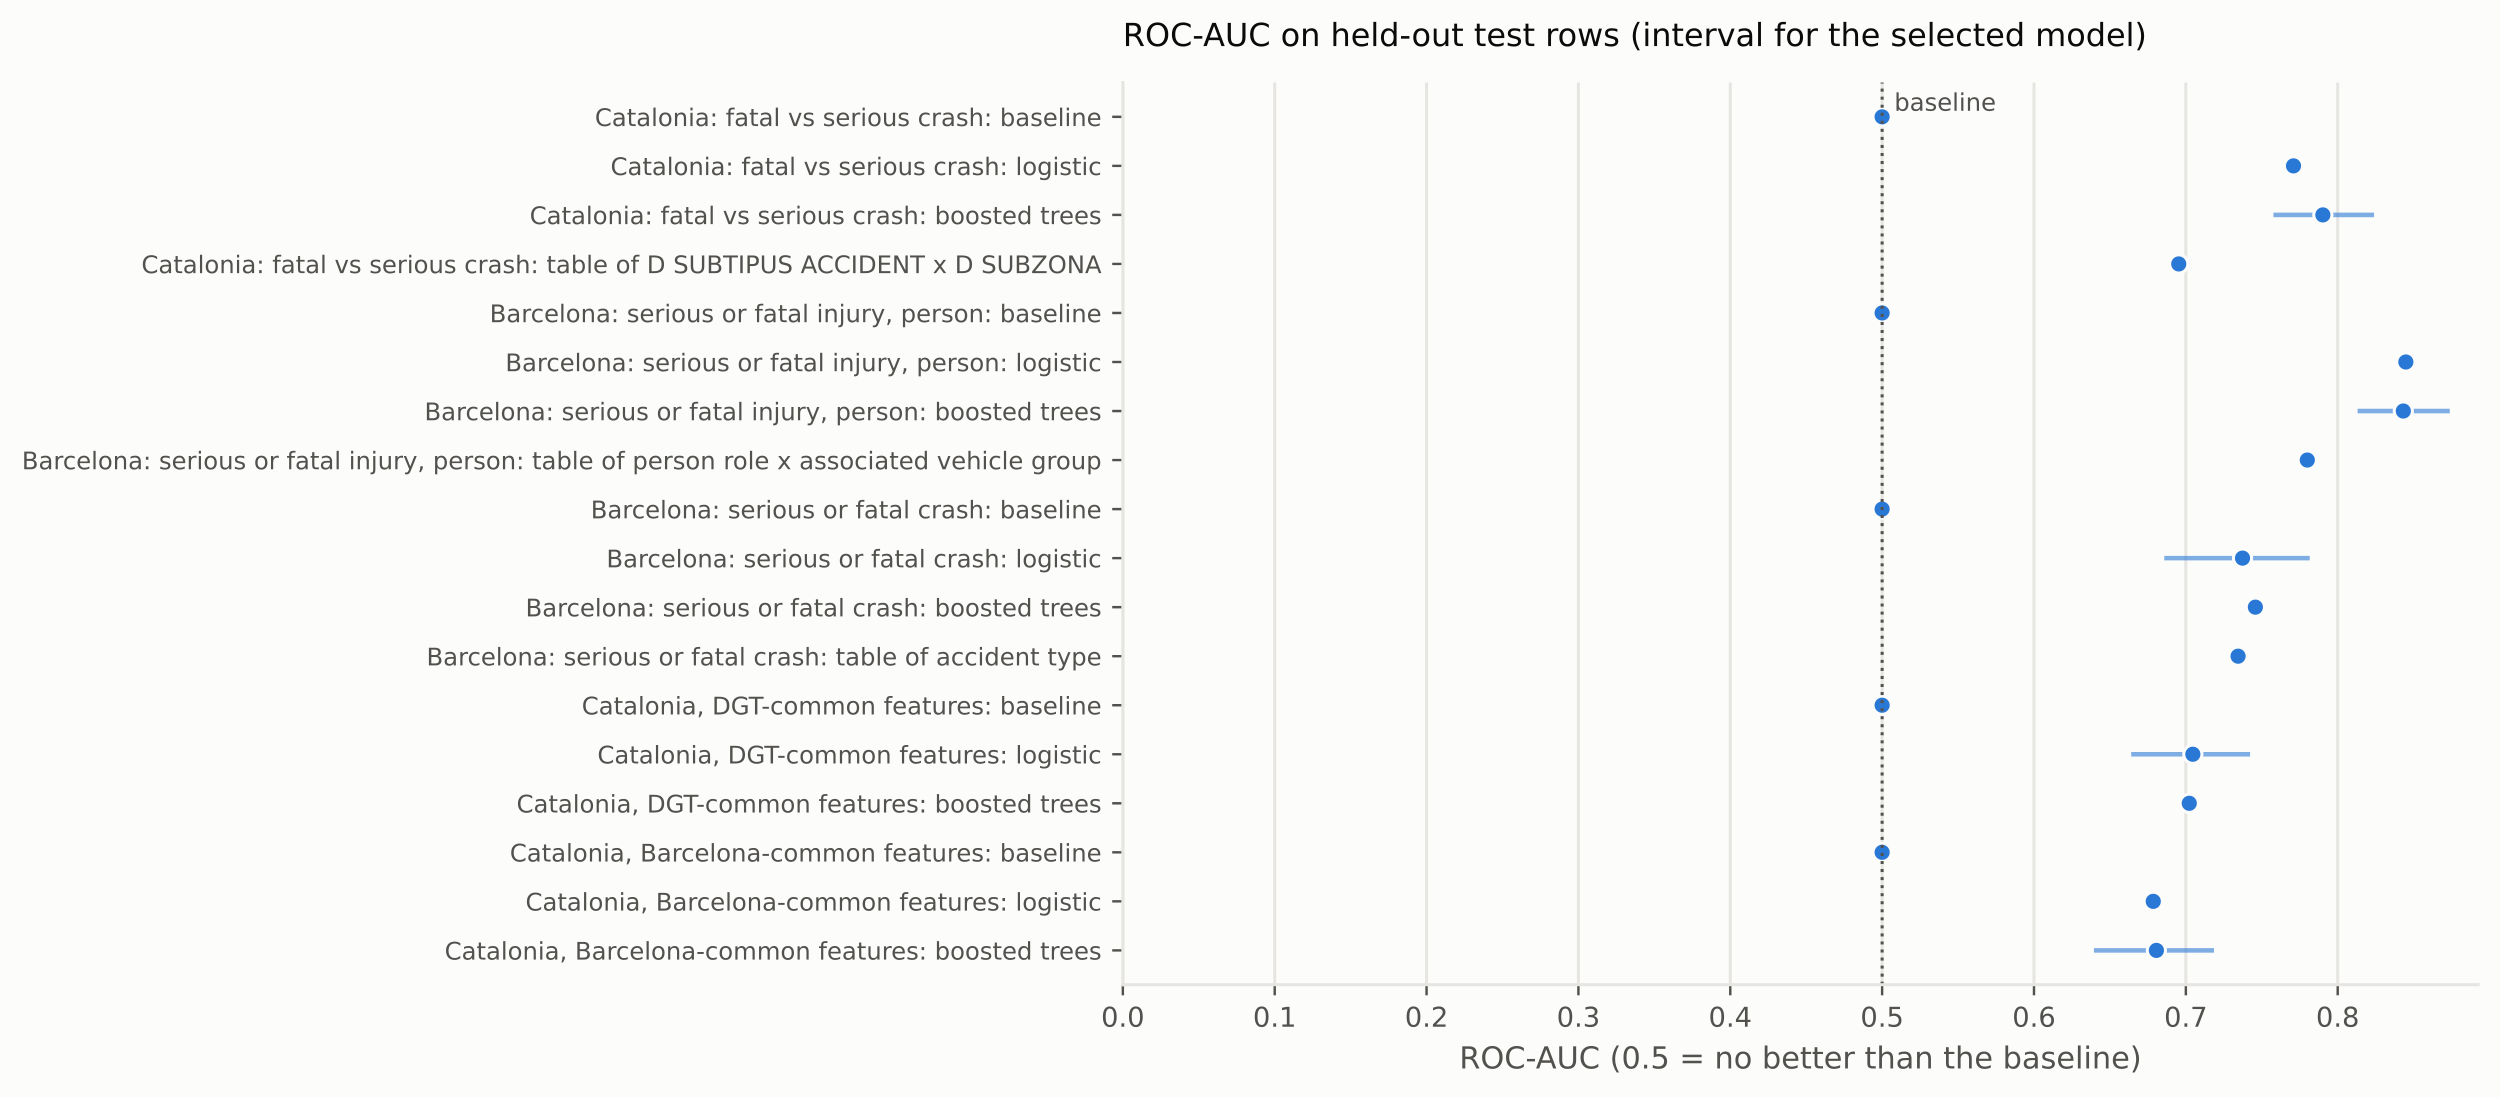
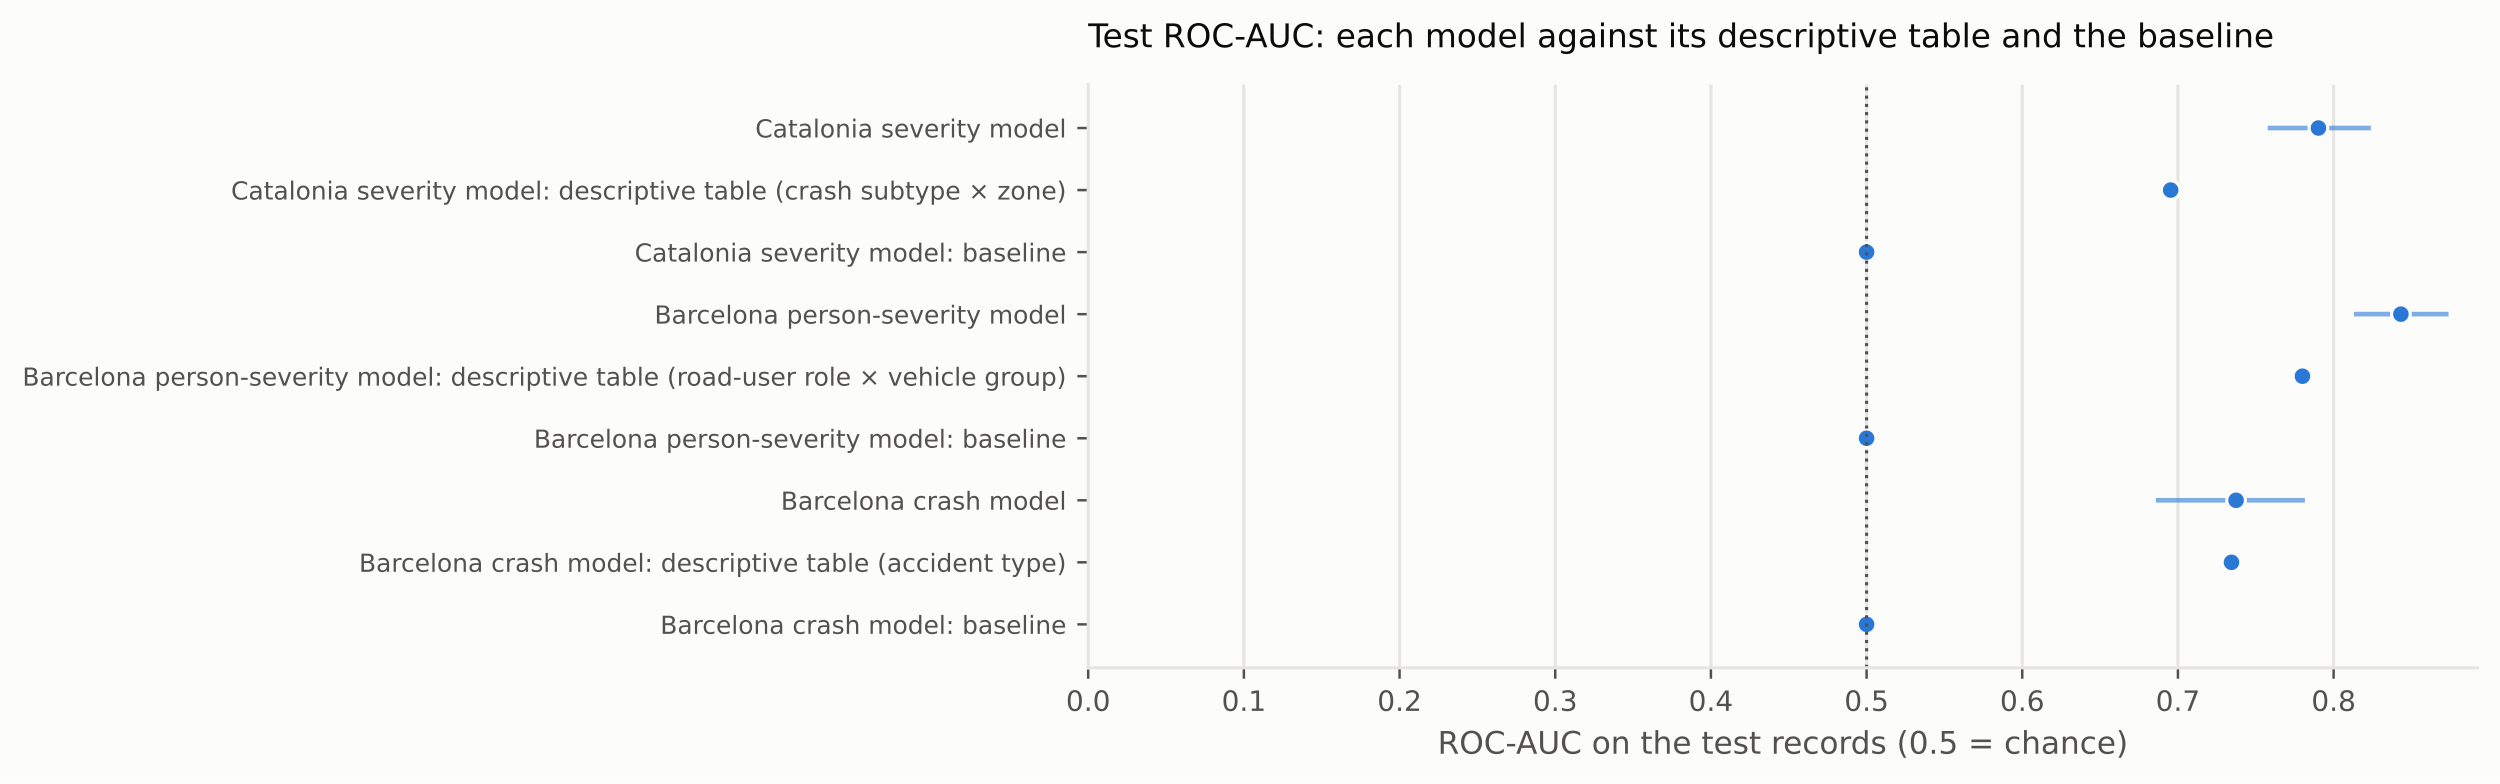
- <svg xmlns="http://www.w3.org/2000/svg" xmlns:xlink="http://www.w3.org/1999/xlink" width="823.435pt" height="361.538pt" viewBox="0 0 823.435 361.538" version="1.1">
+ <svg xmlns="http://www.w3.org/2000/svg" xmlns:xlink="http://www.w3.org/1999/xlink" width="803.23pt" height="251.766pt" viewBox="0 0 803.23 251.766" version="1.1">
  <defs>
    <style type="text/css">*{stroke-linejoin: round; stroke-linecap: butt}</style>
  </defs>
  <g id="figure_1">
    <g id="patch_1">
-       <path d="M 0 361.538  L 823.435 361.538  L 823.435 0  L 0 0  z " style="fill: #fcfcfb" />
+       <path d="M 0 251.766  L 803.23 251.766  L 803.23 0  L 0 0  z " style="fill: #fcfcfb" />
    </g>
    <g id="axes_1">
      <g id="patch_2">
-         <path d="M 369.835 324.337  L 816.235 324.337  L 816.235 27.178  L 369.835 27.178  z " style="fill: #fcfcfb" />
+         <path d="M 349.63 214.566  L 796.03 214.566  L 796.03 27.178  L 349.63 27.178  z " style="fill: #fcfcfb" />
      </g>
      <g id="matplotlib.axis_1">
        <g id="xtick_1">
          <g id="line2d_1">
-             <path d="M 369.835 324.337  L 369.835 27.178  " clip-path="url(#pcb2d084545)" style="fill: none; stroke: #e6e5e1; stroke-linecap: round" />
+             <path d="M 349.63 214.566  L 349.63 27.178  " clip-path="url(#p3ea9982d4f)" style="fill: none; stroke: #e6e5e1; stroke-linecap: round" />
          </g>
          <g id="line2d_2">
            <defs>
              <path id="m3a9c350e79" d="M 0 0  L 0 3.5  " style="stroke: #52514e; stroke-width: 0.8" />
            </defs>
            <g>
-               <use xlink:href="#m3a9c350e79" x="369.835" y="324.337" style="fill: #52514e; stroke: #52514e; stroke-width: 0.8" />
+               <use xlink:href="#m3a9c350e79" x="349.63" y="214.566" style="fill: #52514e; stroke: #52514e; stroke-width: 0.8" />
            </g>
          </g>
          <g id="text_1">
-             <text style="font-size: 9px; font-family: 'DejaVu Sans', 'Bitstream Vera Sans', 'Computer Modern Sans Serif', 'Lucida Grande', 'Verdana', 'Geneva', 'Lucid', 'Arial', 'Helvetica', 'Avant Garde', sans-serif; text-anchor: middle; fill: #52514e" x="369.835" y="338.175" transform="rotate(-0 369.835 338.1746)">0.0</text>
+             <text style="font-size: 9px; font-family: 'DejaVu Sans', 'Bitstream Vera Sans', 'Computer Modern Sans Serif', 'Lucida Grande', 'Verdana', 'Geneva', 'Lucid', 'Arial', 'Helvetica', 'Avant Garde', sans-serif; text-anchor: middle; fill: #52514e" x="349.63" y="228.403" transform="rotate(-0 349.63 228.4034)">0.0</text>
          </g>
        </g>
        <g id="xtick_2">
          <g id="line2d_3">
-             <path d="M 419.853 324.337  L 419.853 27.178  " clip-path="url(#pcb2d084545)" style="fill: none; stroke: #e6e5e1; stroke-linecap: round" />
+             <path d="M 399.648 214.566  L 399.648 27.178  " clip-path="url(#p3ea9982d4f)" style="fill: none; stroke: #e6e5e1; stroke-linecap: round" />
          </g>
          <g id="line2d_4">
            <g>
-               <use xlink:href="#m3a9c350e79" x="419.853" y="324.337" style="fill: #52514e; stroke: #52514e; stroke-width: 0.8" />
+               <use xlink:href="#m3a9c350e79" x="399.648" y="214.566" style="fill: #52514e; stroke: #52514e; stroke-width: 0.8" />
            </g>
          </g>
          <g id="text_2">
-             <text style="font-size: 9px; font-family: 'DejaVu Sans', 'Bitstream Vera Sans', 'Computer Modern Sans Serif', 'Lucida Grande', 'Verdana', 'Geneva', 'Lucid', 'Arial', 'Helvetica', 'Avant Garde', sans-serif; text-anchor: middle; fill: #52514e" x="419.853" y="338.175" transform="rotate(-0 419.8528 338.1746)">0.1</text>
+             <text style="font-size: 9px; font-family: 'DejaVu Sans', 'Bitstream Vera Sans', 'Computer Modern Sans Serif', 'Lucida Grande', 'Verdana', 'Geneva', 'Lucid', 'Arial', 'Helvetica', 'Avant Garde', sans-serif; text-anchor: middle; fill: #52514e" x="399.648" y="228.403" transform="rotate(-0 399.6478 228.4034)">0.1</text>
          </g>
        </g>
        <g id="xtick_3">
          <g id="line2d_5">
-             <path d="M 469.871 324.337  L 469.871 27.178  " clip-path="url(#pcb2d084545)" style="fill: none; stroke: #e6e5e1; stroke-linecap: round" />
+             <path d="M 449.666 214.566  L 449.666 27.178  " clip-path="url(#p3ea9982d4f)" style="fill: none; stroke: #e6e5e1; stroke-linecap: round" />
          </g>
          <g id="line2d_6">
            <g>
-               <use xlink:href="#m3a9c350e79" x="469.871" y="324.337" style="fill: #52514e; stroke: #52514e; stroke-width: 0.8" />
+               <use xlink:href="#m3a9c350e79" x="449.666" y="214.566" style="fill: #52514e; stroke: #52514e; stroke-width: 0.8" />
            </g>
          </g>
          <g id="text_3">
-             <text style="font-size: 9px; font-family: 'DejaVu Sans', 'Bitstream Vera Sans', 'Computer Modern Sans Serif', 'Lucida Grande', 'Verdana', 'Geneva', 'Lucid', 'Arial', 'Helvetica', 'Avant Garde', sans-serif; text-anchor: middle; fill: #52514e" x="469.871" y="338.175" transform="rotate(-0 469.8707 338.1746)">0.2</text>
+             <text style="font-size: 9px; font-family: 'DejaVu Sans', 'Bitstream Vera Sans', 'Computer Modern Sans Serif', 'Lucida Grande', 'Verdana', 'Geneva', 'Lucid', 'Arial', 'Helvetica', 'Avant Garde', sans-serif; text-anchor: middle; fill: #52514e" x="449.666" y="228.403" transform="rotate(-0 449.6657 228.4034)">0.2</text>
          </g>
        </g>
        <g id="xtick_4">
          <g id="line2d_7">
-             <path d="M 519.889 324.337  L 519.889 27.178  " clip-path="url(#pcb2d084545)" style="fill: none; stroke: #e6e5e1; stroke-linecap: round" />
+             <path d="M 499.684 214.566  L 499.684 27.178  " clip-path="url(#p3ea9982d4f)" style="fill: none; stroke: #e6e5e1; stroke-linecap: round" />
          </g>
          <g id="line2d_8">
            <g>
-               <use xlink:href="#m3a9c350e79" x="519.889" y="324.337" style="fill: #52514e; stroke: #52514e; stroke-width: 0.8" />
+               <use xlink:href="#m3a9c350e79" x="499.684" y="214.566" style="fill: #52514e; stroke: #52514e; stroke-width: 0.8" />
            </g>
          </g>
          <g id="text_4">
-             <text style="font-size: 9px; font-family: 'DejaVu Sans', 'Bitstream Vera Sans', 'Computer Modern Sans Serif', 'Lucida Grande', 'Verdana', 'Geneva', 'Lucid', 'Arial', 'Helvetica', 'Avant Garde', sans-serif; text-anchor: middle; fill: #52514e" x="519.889" y="338.175" transform="rotate(-0 519.8885 338.1746)">0.3</text>
+             <text style="font-size: 9px; font-family: 'DejaVu Sans', 'Bitstream Vera Sans', 'Computer Modern Sans Serif', 'Lucida Grande', 'Verdana', 'Geneva', 'Lucid', 'Arial', 'Helvetica', 'Avant Garde', sans-serif; text-anchor: middle; fill: #52514e" x="499.684" y="228.403" transform="rotate(-0 499.6835 228.4034)">0.3</text>
          </g>
        </g>
        <g id="xtick_5">
          <g id="line2d_9">
-             <path d="M 569.906 324.337  L 569.906 27.178  " clip-path="url(#pcb2d084545)" style="fill: none; stroke: #e6e5e1; stroke-linecap: round" />
+             <path d="M 549.701 214.566  L 549.701 27.178  " clip-path="url(#p3ea9982d4f)" style="fill: none; stroke: #e6e5e1; stroke-linecap: round" />
          </g>
          <g id="line2d_10">
            <g>
-               <use xlink:href="#m3a9c350e79" x="569.906" y="324.337" style="fill: #52514e; stroke: #52514e; stroke-width: 0.8" />
+               <use xlink:href="#m3a9c350e79" x="549.701" y="214.566" style="fill: #52514e; stroke: #52514e; stroke-width: 0.8" />
            </g>
          </g>
          <g id="text_5">
-             <text style="font-size: 9px; font-family: 'DejaVu Sans', 'Bitstream Vera Sans', 'Computer Modern Sans Serif', 'Lucida Grande', 'Verdana', 'Geneva', 'Lucid', 'Arial', 'Helvetica', 'Avant Garde', sans-serif; text-anchor: middle; fill: #52514e" x="569.906" y="338.175" transform="rotate(-0 569.9064 338.1746)">0.4</text>
+             <text style="font-size: 9px; font-family: 'DejaVu Sans', 'Bitstream Vera Sans', 'Computer Modern Sans Serif', 'Lucida Grande', 'Verdana', 'Geneva', 'Lucid', 'Arial', 'Helvetica', 'Avant Garde', sans-serif; text-anchor: middle; fill: #52514e" x="549.701" y="228.403" transform="rotate(-0 549.7014 228.4034)">0.4</text>
          </g>
        </g>
        <g id="xtick_6">
          <g id="line2d_11">
-             <path d="M 619.924 324.337  L 619.924 27.178  " clip-path="url(#pcb2d084545)" style="fill: none; stroke: #e6e5e1; stroke-linecap: round" />
+             <path d="M 599.719 214.566  L 599.719 27.178  " clip-path="url(#p3ea9982d4f)" style="fill: none; stroke: #e6e5e1; stroke-linecap: round" />
          </g>
          <g id="line2d_12">
            <g>
-               <use xlink:href="#m3a9c350e79" x="619.924" y="324.337" style="fill: #52514e; stroke: #52514e; stroke-width: 0.8" />
+               <use xlink:href="#m3a9c350e79" x="599.719" y="214.566" style="fill: #52514e; stroke: #52514e; stroke-width: 0.8" />
            </g>
          </g>
          <g id="text_6">
-             <text style="font-size: 9px; font-family: 'DejaVu Sans', 'Bitstream Vera Sans', 'Computer Modern Sans Serif', 'Lucida Grande', 'Verdana', 'Geneva', 'Lucid', 'Arial', 'Helvetica', 'Avant Garde', sans-serif; text-anchor: middle; fill: #52514e" x="619.924" y="338.175" transform="rotate(-0 619.9242 338.1746)">0.5</text>
+             <text style="font-size: 9px; font-family: 'DejaVu Sans', 'Bitstream Vera Sans', 'Computer Modern Sans Serif', 'Lucida Grande', 'Verdana', 'Geneva', 'Lucid', 'Arial', 'Helvetica', 'Avant Garde', sans-serif; text-anchor: middle; fill: #52514e" x="599.719" y="228.403" transform="rotate(-0 599.7192 228.4034)">0.5</text>
          </g>
        </g>
        <g id="xtick_7">
          <g id="line2d_13">
-             <path d="M 669.942 324.337  L 669.942 27.178  " clip-path="url(#pcb2d084545)" style="fill: none; stroke: #e6e5e1; stroke-linecap: round" />
+             <path d="M 649.737 214.566  L 649.737 27.178  " clip-path="url(#p3ea9982d4f)" style="fill: none; stroke: #e6e5e1; stroke-linecap: round" />
          </g>
          <g id="line2d_14">
            <g>
-               <use xlink:href="#m3a9c350e79" x="669.942" y="324.337" style="fill: #52514e; stroke: #52514e; stroke-width: 0.8" />
+               <use xlink:href="#m3a9c350e79" x="649.737" y="214.566" style="fill: #52514e; stroke: #52514e; stroke-width: 0.8" />
            </g>
          </g>
          <g id="text_7">
-             <text style="font-size: 9px; font-family: 'DejaVu Sans', 'Bitstream Vera Sans', 'Computer Modern Sans Serif', 'Lucida Grande', 'Verdana', 'Geneva', 'Lucid', 'Arial', 'Helvetica', 'Avant Garde', sans-serif; text-anchor: middle; fill: #52514e" x="669.942" y="338.175" transform="rotate(-0 669.942 338.1746)">0.6</text>
+             <text style="font-size: 9px; font-family: 'DejaVu Sans', 'Bitstream Vera Sans', 'Computer Modern Sans Serif', 'Lucida Grande', 'Verdana', 'Geneva', 'Lucid', 'Arial', 'Helvetica', 'Avant Garde', sans-serif; text-anchor: middle; fill: #52514e" x="649.737" y="228.403" transform="rotate(-0 649.737 228.4034)">0.6</text>
          </g>
        </g>
        <g id="xtick_8">
          <g id="line2d_15">
-             <path d="M 719.96 324.337  L 719.96 27.178  " clip-path="url(#pcb2d084545)" style="fill: none; stroke: #e6e5e1; stroke-linecap: round" />
+             <path d="M 699.755 214.566  L 699.755 27.178  " clip-path="url(#p3ea9982d4f)" style="fill: none; stroke: #e6e5e1; stroke-linecap: round" />
          </g>
          <g id="line2d_16">
            <g>
-               <use xlink:href="#m3a9c350e79" x="719.96" y="324.337" style="fill: #52514e; stroke: #52514e; stroke-width: 0.8" />
+               <use xlink:href="#m3a9c350e79" x="699.755" y="214.566" style="fill: #52514e; stroke: #52514e; stroke-width: 0.8" />
            </g>
          </g>
          <g id="text_8">
-             <text style="font-size: 9px; font-family: 'DejaVu Sans', 'Bitstream Vera Sans', 'Computer Modern Sans Serif', 'Lucida Grande', 'Verdana', 'Geneva', 'Lucid', 'Arial', 'Helvetica', 'Avant Garde', sans-serif; text-anchor: middle; fill: #52514e" x="719.96" y="338.175" transform="rotate(-0 719.9599 338.1746)">0.7</text>
+             <text style="font-size: 9px; font-family: 'DejaVu Sans', 'Bitstream Vera Sans', 'Computer Modern Sans Serif', 'Lucida Grande', 'Verdana', 'Geneva', 'Lucid', 'Arial', 'Helvetica', 'Avant Garde', sans-serif; text-anchor: middle; fill: #52514e" x="699.755" y="228.403" transform="rotate(-0 699.7549 228.4034)">0.7</text>
          </g>
        </g>
        <g id="xtick_9">
          <g id="line2d_17">
-             <path d="M 769.978 324.337  L 769.978 27.178  " clip-path="url(#pcb2d084545)" style="fill: none; stroke: #e6e5e1; stroke-linecap: round" />
+             <path d="M 749.773 214.566  L 749.773 27.178  " clip-path="url(#p3ea9982d4f)" style="fill: none; stroke: #e6e5e1; stroke-linecap: round" />
          </g>
          <g id="line2d_18">
            <g>
-               <use xlink:href="#m3a9c350e79" x="769.978" y="324.337" style="fill: #52514e; stroke: #52514e; stroke-width: 0.8" />
+               <use xlink:href="#m3a9c350e79" x="749.773" y="214.566" style="fill: #52514e; stroke: #52514e; stroke-width: 0.8" />
            </g>
          </g>
          <g id="text_9">
-             <text style="font-size: 9px; font-family: 'DejaVu Sans', 'Bitstream Vera Sans', 'Computer Modern Sans Serif', 'Lucida Grande', 'Verdana', 'Geneva', 'Lucid', 'Arial', 'Helvetica', 'Avant Garde', sans-serif; text-anchor: middle; fill: #52514e" x="769.978" y="338.175" transform="rotate(-0 769.9777 338.1746)">0.8</text>
+             <text style="font-size: 9px; font-family: 'DejaVu Sans', 'Bitstream Vera Sans', 'Computer Modern Sans Serif', 'Lucida Grande', 'Verdana', 'Geneva', 'Lucid', 'Arial', 'Helvetica', 'Avant Garde', sans-serif; text-anchor: middle; fill: #52514e" x="749.773" y="228.403" transform="rotate(-0 749.7727 228.4034)">0.8</text>
          </g>
        </g>
        <g id="text_10">
-           <text style="font-size: 10px; font-family: 'DejaVu Sans', 'Bitstream Vera Sans', 'Computer Modern Sans Serif', 'Lucida Grande', 'Verdana', 'Geneva', 'Lucid', 'Arial', 'Helvetica', 'Avant Garde', sans-serif; text-anchor: middle; fill: #52514e" x="593.035" y="351.935" transform="rotate(-0 593.035 351.9352)">ROC-AUC (0.5 = no better than the baseline)</text>
+           <text style="font-size: 10px; font-family: 'DejaVu Sans', 'Bitstream Vera Sans', 'Computer Modern Sans Serif', 'Lucida Grande', 'Verdana', 'Geneva', 'Lucid', 'Arial', 'Helvetica', 'Avant Garde', sans-serif; text-anchor: middle; fill: #52514e" x="572.83" y="242.164" transform="rotate(-0 572.83 242.164)">ROC-AUC on the test records (0.5 = chance)</text>
        </g>
      </g>
      <g id="matplotlib.axis_2">
        <g id="ytick_1">
          <g id="line2d_19">
            <defs>
              <path id="mdd3c75259f" d="M 0 0  L -3.5 0  " style="stroke: #52514e; stroke-width: 0.8" />
            </defs>
            <g>
-               <use xlink:href="#mdd3c75259f" x="369.835" y="313.032" style="fill: #52514e; stroke: #52514e; stroke-width: 0.8" />
+               <use xlink:href="#mdd3c75259f" x="349.63" y="200.611" style="fill: #52514e; stroke: #52514e; stroke-width: 0.8" />
            </g>
          </g>
          <g id="text_11">
-             <text style="font-size: 8px; font-family: 'DejaVu Sans', 'Bitstream Vera Sans', 'Computer Modern Sans Serif', 'Lucida Grande', 'Verdana', 'Geneva', 'Lucid', 'Arial', 'Helvetica', 'Avant Garde', sans-serif; text-anchor: end; fill: #52514e" x="362.835" y="316.071" transform="rotate(-0 362.835 316.0712)">Catalonia, Barcelona-common features: boosted trees</text>
+             <text style="font-size: 8px; font-family: 'DejaVu Sans', 'Bitstream Vera Sans', 'Computer Modern Sans Serif', 'Lucida Grande', 'Verdana', 'Geneva', 'Lucid', 'Arial', 'Helvetica', 'Avant Garde', sans-serif; text-anchor: end; fill: #52514e" x="342.63" y="203.651" transform="rotate(-0 342.63 203.6506)">Barcelona crash model: baseline</text>
          </g>
        </g>
        <g id="ytick_2">
          <g id="line2d_20">
            <g>
-               <use xlink:href="#mdd3c75259f" x="369.835" y="296.882" style="fill: #52514e; stroke: #52514e; stroke-width: 0.8" />
+               <use xlink:href="#mdd3c75259f" x="349.63" y="180.676" style="fill: #52514e; stroke: #52514e; stroke-width: 0.8" />
            </g>
          </g>
          <g id="text_12">
-             <text style="font-size: 8px; font-family: 'DejaVu Sans', 'Bitstream Vera Sans', 'Computer Modern Sans Serif', 'Lucida Grande', 'Verdana', 'Geneva', 'Lucid', 'Arial', 'Helvetica', 'Avant Garde', sans-serif; text-anchor: end; fill: #52514e" x="362.835" y="299.921" transform="rotate(-0 362.835 299.9213)">Catalonia, Barcelona-common features: logistic</text>
+             <text style="font-size: 8px; font-family: 'DejaVu Sans', 'Bitstream Vera Sans', 'Computer Modern Sans Serif', 'Lucida Grande', 'Verdana', 'Geneva', 'Lucid', 'Arial', 'Helvetica', 'Avant Garde', sans-serif; text-anchor: end; fill: #52514e" x="342.63" y="183.716" transform="rotate(-0 342.63 183.7158)">Barcelona crash model: descriptive table (accident type)</text>
          </g>
        </g>
        <g id="ytick_3">
          <g id="line2d_21">
            <g>
-               <use xlink:href="#mdd3c75259f" x="369.835" y="280.732" style="fill: #52514e; stroke: #52514e; stroke-width: 0.8" />
+               <use xlink:href="#mdd3c75259f" x="349.63" y="160.742" style="fill: #52514e; stroke: #52514e; stroke-width: 0.8" />
            </g>
          </g>
          <g id="text_13">
-             <text style="font-size: 8px; font-family: 'DejaVu Sans', 'Bitstream Vera Sans', 'Computer Modern Sans Serif', 'Lucida Grande', 'Verdana', 'Geneva', 'Lucid', 'Arial', 'Helvetica', 'Avant Garde', sans-serif; text-anchor: end; fill: #52514e" x="362.835" y="283.771" transform="rotate(-0 362.835 283.7714)">Catalonia, Barcelona-common features: baseline</text>
+             <text style="font-size: 8px; font-family: 'DejaVu Sans', 'Bitstream Vera Sans', 'Computer Modern Sans Serif', 'Lucida Grande', 'Verdana', 'Geneva', 'Lucid', 'Arial', 'Helvetica', 'Avant Garde', sans-serif; text-anchor: end; fill: #52514e" x="342.63" y="163.781" transform="rotate(-0 342.63 163.781)">Barcelona crash model</text>
          </g>
        </g>
        <g id="ytick_4">
          <g id="line2d_22">
            <g>
-               <use xlink:href="#mdd3c75259f" x="369.835" y="264.582" style="fill: #52514e; stroke: #52514e; stroke-width: 0.8" />
+               <use xlink:href="#mdd3c75259f" x="349.63" y="140.807" style="fill: #52514e; stroke: #52514e; stroke-width: 0.8" />
            </g>
          </g>
          <g id="text_14">
-             <text style="font-size: 8px; font-family: 'DejaVu Sans', 'Bitstream Vera Sans', 'Computer Modern Sans Serif', 'Lucida Grande', 'Verdana', 'Geneva', 'Lucid', 'Arial', 'Helvetica', 'Avant Garde', sans-serif; text-anchor: end; fill: #52514e" x="362.835" y="267.621" transform="rotate(-0 362.835 267.6215)">Catalonia, DGT-common features: boosted trees</text>
+             <text style="font-size: 8px; font-family: 'DejaVu Sans', 'Bitstream Vera Sans', 'Computer Modern Sans Serif', 'Lucida Grande', 'Verdana', 'Geneva', 'Lucid', 'Arial', 'Helvetica', 'Avant Garde', sans-serif; text-anchor: end; fill: #52514e" x="342.63" y="143.846" transform="rotate(-0 342.63 143.8461)">Barcelona person-severity model: baseline</text>
          </g>
        </g>
        <g id="ytick_5">
          <g id="line2d_23">
            <g>
-               <use xlink:href="#mdd3c75259f" x="369.835" y="248.432" style="fill: #52514e; stroke: #52514e; stroke-width: 0.8" />
+               <use xlink:href="#mdd3c75259f" x="349.63" y="120.872" style="fill: #52514e; stroke: #52514e; stroke-width: 0.8" />
            </g>
          </g>
          <g id="text_15">
-             <text style="font-size: 8px; font-family: 'DejaVu Sans', 'Bitstream Vera Sans', 'Computer Modern Sans Serif', 'Lucida Grande', 'Verdana', 'Geneva', 'Lucid', 'Arial', 'Helvetica', 'Avant Garde', sans-serif; text-anchor: end; fill: #52514e" x="362.835" y="251.472" transform="rotate(-0 362.835 251.4715)">Catalonia, DGT-common features: logistic</text>
+             <text style="font-size: 8px; font-family: 'DejaVu Sans', 'Bitstream Vera Sans', 'Computer Modern Sans Serif', 'Lucida Grande', 'Verdana', 'Geneva', 'Lucid', 'Arial', 'Helvetica', 'Avant Garde', sans-serif; text-anchor: end; fill: #52514e" x="342.63" y="123.911" transform="rotate(-0 342.63 123.9113)">Barcelona person-severity model: descriptive table (road-user role × vehicle group)</text>
          </g>
        </g>
        <g id="ytick_6">
          <g id="line2d_24">
            <g>
-               <use xlink:href="#mdd3c75259f" x="369.835" y="232.282" style="fill: #52514e; stroke: #52514e; stroke-width: 0.8" />
+               <use xlink:href="#mdd3c75259f" x="349.63" y="100.937" style="fill: #52514e; stroke: #52514e; stroke-width: 0.8" />
            </g>
          </g>
          <g id="text_16">
-             <text style="font-size: 8px; font-family: 'DejaVu Sans', 'Bitstream Vera Sans', 'Computer Modern Sans Serif', 'Lucida Grande', 'Verdana', 'Geneva', 'Lucid', 'Arial', 'Helvetica', 'Avant Garde', sans-serif; text-anchor: end; fill: #52514e" x="362.835" y="235.322" transform="rotate(-0 362.835 235.3216)">Catalonia, DGT-common features: baseline</text>
+             <text style="font-size: 8px; font-family: 'DejaVu Sans', 'Bitstream Vera Sans', 'Computer Modern Sans Serif', 'Lucida Grande', 'Verdana', 'Geneva', 'Lucid', 'Arial', 'Helvetica', 'Avant Garde', sans-serif; text-anchor: end; fill: #52514e" x="342.63" y="103.977" transform="rotate(-0 342.63 103.9765)">Barcelona person-severity model</text>
          </g>
        </g>
        <g id="ytick_7">
          <g id="line2d_25">
            <g>
-               <use xlink:href="#mdd3c75259f" x="369.835" y="216.132" style="fill: #52514e; stroke: #52514e; stroke-width: 0.8" />
+               <use xlink:href="#mdd3c75259f" x="349.63" y="81.002" style="fill: #52514e; stroke: #52514e; stroke-width: 0.8" />
            </g>
          </g>
          <g id="text_17">
-             <text style="font-size: 8px; font-family: 'DejaVu Sans', 'Bitstream Vera Sans', 'Computer Modern Sans Serif', 'Lucida Grande', 'Verdana', 'Geneva', 'Lucid', 'Arial', 'Helvetica', 'Avant Garde', sans-serif; text-anchor: end; fill: #52514e" x="362.835" y="219.172" transform="rotate(-0 362.835 219.1717)">Barcelona: serious or fatal crash: table of accident type</text>
+             <text style="font-size: 8px; font-family: 'DejaVu Sans', 'Bitstream Vera Sans', 'Computer Modern Sans Serif', 'Lucida Grande', 'Verdana', 'Geneva', 'Lucid', 'Arial', 'Helvetica', 'Avant Garde', sans-serif; text-anchor: end; fill: #52514e" x="342.63" y="84.042" transform="rotate(-0 342.63 84.04172)">Catalonia severity model: baseline</text>
          </g>
        </g>
        <g id="ytick_8">
          <g id="line2d_26">
            <g>
-               <use xlink:href="#mdd3c75259f" x="369.835" y="199.982" style="fill: #52514e; stroke: #52514e; stroke-width: 0.8" />
+               <use xlink:href="#mdd3c75259f" x="349.63" y="61.068" style="fill: #52514e; stroke: #52514e; stroke-width: 0.8" />
            </g>
          </g>
          <g id="text_18">
-             <text style="font-size: 8px; font-family: 'DejaVu Sans', 'Bitstream Vera Sans', 'Computer Modern Sans Serif', 'Lucida Grande', 'Verdana', 'Geneva', 'Lucid', 'Arial', 'Helvetica', 'Avant Garde', sans-serif; text-anchor: end; fill: #52514e" x="362.835" y="203.022" transform="rotate(-0 362.835 203.0218)">Barcelona: serious or fatal crash: boosted trees</text>
+             <text style="font-size: 8px; font-family: 'DejaVu Sans', 'Bitstream Vera Sans', 'Computer Modern Sans Serif', 'Lucida Grande', 'Verdana', 'Geneva', 'Lucid', 'Arial', 'Helvetica', 'Avant Garde', sans-serif; text-anchor: end; fill: #52514e" x="342.63" y="64.107" transform="rotate(-0 342.63 64.10691)">Catalonia severity model: descriptive table (crash subtype × zone)</text>
          </g>
        </g>
        <g id="ytick_9">
          <g id="line2d_27">
            <g>
-               <use xlink:href="#mdd3c75259f" x="369.835" y="183.833" style="fill: #52514e; stroke: #52514e; stroke-width: 0.8" />
+               <use xlink:href="#mdd3c75259f" x="349.63" y="41.133" style="fill: #52514e; stroke: #52514e; stroke-width: 0.8" />
            </g>
          </g>
          <g id="text_19">
-             <text style="font-size: 8px; font-family: 'DejaVu Sans', 'Bitstream Vera Sans', 'Computer Modern Sans Serif', 'Lucida Grande', 'Verdana', 'Geneva', 'Lucid', 'Arial', 'Helvetica', 'Avant Garde', sans-serif; text-anchor: end; fill: #52514e" x="362.835" y="186.872" transform="rotate(-0 362.835 186.8719)">Barcelona: serious or fatal crash: logistic</text>
-           </g>
-         </g>
-         <g id="ytick_10">
-           <g id="line2d_28">
-             <g>
-               <use xlink:href="#mdd3c75259f" x="369.835" y="167.683" style="fill: #52514e; stroke: #52514e; stroke-width: 0.8" />
-             </g>
-           </g>
-           <g id="text_20">
-             <text style="font-size: 8px; font-family: 'DejaVu Sans', 'Bitstream Vera Sans', 'Computer Modern Sans Serif', 'Lucida Grande', 'Verdana', 'Geneva', 'Lucid', 'Arial', 'Helvetica', 'Avant Garde', sans-serif; text-anchor: end; fill: #52514e" x="362.835" y="170.722" transform="rotate(-0 362.835 170.722)">Barcelona: serious or fatal crash: baseline</text>
-           </g>
-         </g>
-         <g id="ytick_11">
-           <g id="line2d_29">
-             <g>
-               <use xlink:href="#mdd3c75259f" x="369.835" y="151.533" style="fill: #52514e; stroke: #52514e; stroke-width: 0.8" />
-             </g>
-           </g>
-           <g id="text_21">
-             <text style="font-size: 8px; font-family: 'DejaVu Sans', 'Bitstream Vera Sans', 'Computer Modern Sans Serif', 'Lucida Grande', 'Verdana', 'Geneva', 'Lucid', 'Arial', 'Helvetica', 'Avant Garde', sans-serif; text-anchor: end; fill: #52514e" x="362.835" y="154.572" transform="rotate(-0 362.835 154.5721)">Barcelona: serious or fatal injury, person: table of person role x associated vehicle group</text>
-           </g>
-         </g>
-         <g id="ytick_12">
-           <g id="line2d_30">
-             <g>
-               <use xlink:href="#mdd3c75259f" x="369.835" y="135.383" style="fill: #52514e; stroke: #52514e; stroke-width: 0.8" />
-             </g>
-           </g>
-           <g id="text_22">
-             <text style="font-size: 8px; font-family: 'DejaVu Sans', 'Bitstream Vera Sans', 'Computer Modern Sans Serif', 'Lucida Grande', 'Verdana', 'Geneva', 'Lucid', 'Arial', 'Helvetica', 'Avant Garde', sans-serif; text-anchor: end; fill: #52514e" x="362.835" y="138.422" transform="rotate(-0 362.835 138.4222)">Barcelona: serious or fatal injury, person: boosted trees</text>
-           </g>
-         </g>
-         <g id="ytick_13">
-           <g id="line2d_31">
-             <g>
-               <use xlink:href="#mdd3c75259f" x="369.835" y="119.233" style="fill: #52514e; stroke: #52514e; stroke-width: 0.8" />
-             </g>
-           </g>
-           <g id="text_23">
-             <text style="font-size: 8px; font-family: 'DejaVu Sans', 'Bitstream Vera Sans', 'Computer Modern Sans Serif', 'Lucida Grande', 'Verdana', 'Geneva', 'Lucid', 'Arial', 'Helvetica', 'Avant Garde', sans-serif; text-anchor: end; fill: #52514e" x="362.835" y="122.272" transform="rotate(-0 362.835 122.2722)">Barcelona: serious or fatal injury, person: logistic</text>
-           </g>
-         </g>
-         <g id="ytick_14">
-           <g id="line2d_32">
-             <g>
-               <use xlink:href="#mdd3c75259f" x="369.835" y="103.083" style="fill: #52514e; stroke: #52514e; stroke-width: 0.8" />
-             </g>
-           </g>
-           <g id="text_24">
-             <text style="font-size: 8px; font-family: 'DejaVu Sans', 'Bitstream Vera Sans', 'Computer Modern Sans Serif', 'Lucida Grande', 'Verdana', 'Geneva', 'Lucid', 'Arial', 'Helvetica', 'Avant Garde', sans-serif; text-anchor: end; fill: #52514e" x="362.835" y="106.122" transform="rotate(-0 362.835 106.1223)">Barcelona: serious or fatal injury, person: baseline</text>
-           </g>
-         </g>
-         <g id="ytick_15">
-           <g id="line2d_33">
-             <g>
-               <use xlink:href="#mdd3c75259f" x="369.835" y="86.933" style="fill: #52514e; stroke: #52514e; stroke-width: 0.8" />
-             </g>
-           </g>
-           <g id="text_25">
-             <text style="font-size: 8px; font-family: 'DejaVu Sans', 'Bitstream Vera Sans', 'Computer Modern Sans Serif', 'Lucida Grande', 'Verdana', 'Geneva', 'Lucid', 'Arial', 'Helvetica', 'Avant Garde', sans-serif; text-anchor: end; fill: #52514e" x="362.835" y="89.972" transform="rotate(-0 362.835 89.97241)">Catalonia: fatal vs serious crash: table of D SUBTIPUS ACCIDENT x D SUBZONA</text>
-           </g>
-         </g>
-         <g id="ytick_16">
-           <g id="line2d_34">
-             <g>
-               <use xlink:href="#mdd3c75259f" x="369.835" y="70.783" style="fill: #52514e; stroke: #52514e; stroke-width: 0.8" />
-             </g>
-           </g>
-           <g id="text_26">
-             <text style="font-size: 8px; font-family: 'DejaVu Sans', 'Bitstream Vera Sans', 'Computer Modern Sans Serif', 'Lucida Grande', 'Verdana', 'Geneva', 'Lucid', 'Arial', 'Helvetica', 'Avant Garde', sans-serif; text-anchor: end; fill: #52514e" x="362.835" y="73.823" transform="rotate(-0 362.835 73.8225)">Catalonia: fatal vs serious crash: boosted trees</text>
-           </g>
-         </g>
-         <g id="ytick_17">
-           <g id="line2d_35">
-             <g>
-               <use xlink:href="#mdd3c75259f" x="369.835" y="54.633" style="fill: #52514e; stroke: #52514e; stroke-width: 0.8" />
-             </g>
-           </g>
-           <g id="text_27">
-             <text style="font-size: 8px; font-family: 'DejaVu Sans', 'Bitstream Vera Sans', 'Computer Modern Sans Serif', 'Lucida Grande', 'Verdana', 'Geneva', 'Lucid', 'Arial', 'Helvetica', 'Avant Garde', sans-serif; text-anchor: end; fill: #52514e" x="362.835" y="57.673" transform="rotate(-0 362.835 57.67259)">Catalonia: fatal vs serious crash: logistic</text>
-           </g>
-         </g>
-         <g id="ytick_18">
-           <g id="line2d_36">
-             <g>
-               <use xlink:href="#mdd3c75259f" x="369.835" y="38.483" style="fill: #52514e; stroke: #52514e; stroke-width: 0.8" />
-             </g>
-           </g>
-           <g id="text_28">
-             <text style="font-size: 8px; font-family: 'DejaVu Sans', 'Bitstream Vera Sans', 'Computer Modern Sans Serif', 'Lucida Grande', 'Verdana', 'Geneva', 'Lucid', 'Arial', 'Helvetica', 'Avant Garde', sans-serif; text-anchor: end; fill: #52514e" x="362.835" y="41.523" transform="rotate(-0 362.835 41.52267)">Catalonia: fatal vs serious crash: baseline</text>
+             <text style="font-size: 8px; font-family: 'DejaVu Sans', 'Bitstream Vera Sans', 'Computer Modern Sans Serif', 'Lucida Grande', 'Verdana', 'Geneva', 'Lucid', 'Arial', 'Helvetica', 'Avant Garde', sans-serif; text-anchor: end; fill: #52514e" x="342.63" y="44.172" transform="rotate(-0 342.63 44.1721)">Catalonia severity model</text>
          </g>
        </g>
      </g>
      <g id="LineCollection_1">
-         <path d="M 689.682 313.032  L 729.235 313.032  " clip-path="url(#pcb2d084545)" style="fill: none; stroke: #2a78d6; stroke-opacity: 0.6; stroke-width: 1.5" />
-         <path d="M 709.229 296.882  L 709.229 296.882  " clip-path="url(#pcb2d084545)" style="fill: none; stroke: #2a78d6; stroke-opacity: 0.6; stroke-width: 1.5" />
-         <path d="M 619.924 280.732  L 619.924 280.732  " clip-path="url(#pcb2d084545)" style="fill: none; stroke: #2a78d6; stroke-opacity: 0.6; stroke-width: 1.5" />
-         <path d="M 721.085 264.582  L 721.085 264.582  " clip-path="url(#pcb2d084545)" style="fill: none; stroke: #2a78d6; stroke-opacity: 0.6; stroke-width: 1.5" />
-         <path d="M 701.969 248.432  L 741.117 248.432  " clip-path="url(#pcb2d084545)" style="fill: none; stroke: #2a78d6; stroke-opacity: 0.6; stroke-width: 1.5" />
-         <path d="M 619.924 232.282  L 619.924 232.282  " clip-path="url(#pcb2d084545)" style="fill: none; stroke: #2a78d6; stroke-opacity: 0.6; stroke-width: 1.5" />
-         <path d="M 737.165 216.132  L 737.165 216.132  " clip-path="url(#pcb2d084545)" style="fill: none; stroke: #2a78d6; stroke-opacity: 0.6; stroke-width: 1.5" />
-         <path d="M 742.864 199.982  L 742.864 199.982  " clip-path="url(#pcb2d084545)" style="fill: none; stroke: #2a78d6; stroke-opacity: 0.6; stroke-width: 1.5" />
-         <path d="M 712.867 183.833  L 760.761 183.833  " clip-path="url(#pcb2d084545)" style="fill: none; stroke: #2a78d6; stroke-opacity: 0.6; stroke-width: 1.5" />
-         <path d="M 619.924 167.683  L 619.924 167.683  " clip-path="url(#pcb2d084545)" style="fill: none; stroke: #2a78d6; stroke-opacity: 0.6; stroke-width: 1.5" />
-         <path d="M 759.963 151.533  L 759.963 151.533  " clip-path="url(#pcb2d084545)" style="fill: none; stroke: #2a78d6; stroke-opacity: 0.6; stroke-width: 1.5" />
-         <path d="M 776.531 135.383  L 806.887 135.383  " clip-path="url(#pcb2d084545)" style="fill: none; stroke: #2a78d6; stroke-opacity: 0.6; stroke-width: 1.5" />
-         <path d="M 792.428 119.233  L 792.428 119.233  " clip-path="url(#pcb2d084545)" style="fill: none; stroke: #2a78d6; stroke-opacity: 0.6; stroke-width: 1.5" />
-         <path d="M 619.924 103.083  L 619.924 103.083  " clip-path="url(#pcb2d084545)" style="fill: none; stroke: #2a78d6; stroke-opacity: 0.6; stroke-width: 1.5" />
-         <path d="M 717.621 86.933  L 717.621 86.933  " clip-path="url(#pcb2d084545)" style="fill: none; stroke: #2a78d6; stroke-opacity: 0.6; stroke-width: 1.5" />
-         <path d="M 748.805 70.783  L 781.952 70.783  " clip-path="url(#pcb2d084545)" style="fill: none; stroke: #2a78d6; stroke-opacity: 0.6; stroke-width: 1.5" />
-         <path d="M 755.421 54.633  L 755.421 54.633  " clip-path="url(#pcb2d084545)" style="fill: none; stroke: #2a78d6; stroke-opacity: 0.6; stroke-width: 1.5" />
-         <path d="M 619.924 38.483  L 619.924 38.483  " clip-path="url(#pcb2d084545)" style="fill: none; stroke: #2a78d6; stroke-opacity: 0.6; stroke-width: 1.5" />
-       </g>
-       <g id="line2d_37">
+         <path d="M 599.719 200.611  L 599.719 200.611  " clip-path="url(#p3ea9982d4f)" style="fill: none; stroke: #2a78d6; stroke-opacity: 0.6; stroke-width: 1.5" />
+         <path d="M 716.96 180.676  L 716.96 180.676  " clip-path="url(#p3ea9982d4f)" style="fill: none; stroke: #2a78d6; stroke-opacity: 0.6; stroke-width: 1.5" />
+         <path d="M 692.662 160.742  L 740.556 160.742  " clip-path="url(#p3ea9982d4f)" style="fill: none; stroke: #2a78d6; stroke-opacity: 0.6; stroke-width: 1.5" />
+         <path d="M 599.719 140.807  L 599.719 140.807  " clip-path="url(#p3ea9982d4f)" style="fill: none; stroke: #2a78d6; stroke-opacity: 0.6; stroke-width: 1.5" />
+         <path d="M 739.758 120.872  L 739.758 120.872  " clip-path="url(#p3ea9982d4f)" style="fill: none; stroke: #2a78d6; stroke-opacity: 0.6; stroke-width: 1.5" />
+         <path d="M 756.326 100.937  L 786.682 100.937  " clip-path="url(#p3ea9982d4f)" style="fill: none; stroke: #2a78d6; stroke-opacity: 0.6; stroke-width: 1.5" />
+         <path d="M 599.719 81.002  L 599.719 81.002  " clip-path="url(#p3ea9982d4f)" style="fill: none; stroke: #2a78d6; stroke-opacity: 0.6; stroke-width: 1.5" />
+         <path d="M 697.416 61.068  L 697.416 61.068  " clip-path="url(#p3ea9982d4f)" style="fill: none; stroke: #2a78d6; stroke-opacity: 0.6; stroke-width: 1.5" />
+         <path d="M 728.6 41.133  L 761.747 41.133  " clip-path="url(#p3ea9982d4f)" style="fill: none; stroke: #2a78d6; stroke-opacity: 0.6; stroke-width: 1.5" />
+       </g>
+       <g id="line2d_28">
        <defs>
          <path id="m46226ccf0c" d="M 0 3  C 0.796 3 1.559 2.684 2.121 2.121  C 2.684 1.559 3 0.796 3 0  C 3 -0.796 2.684 -1.559 2.121 -2.121  C 1.559 -2.684 0.796 -3 0 -3  C -0.796 -3 -1.559 -2.684 -2.121 -2.121  C -2.684 -1.559 -3 -0.796 -3 0  C -3 0.796 -2.684 1.559 -2.121 2.121  C -1.559 2.684 -0.796 3 0 3  z " style="stroke: #fcfcfb" />
        </defs>
-         <g clip-path="url(#pcb2d084545)">
-           <use xlink:href="#m46226ccf0c" x="710.264" y="313.032" style="fill: #2a78d6; stroke: #fcfcfb" />
-           <use xlink:href="#m46226ccf0c" x="709.229" y="296.882" style="fill: #2a78d6; stroke: #fcfcfb" />
-           <use xlink:href="#m46226ccf0c" x="619.924" y="280.732" style="fill: #2a78d6; stroke: #fcfcfb" />
-           <use xlink:href="#m46226ccf0c" x="721.085" y="264.582" style="fill: #2a78d6; stroke: #fcfcfb" />
-           <use xlink:href="#m46226ccf0c" x="722.265" y="248.432" style="fill: #2a78d6; stroke: #fcfcfb" />
-           <use xlink:href="#m46226ccf0c" x="619.924" y="232.282" style="fill: #2a78d6; stroke: #fcfcfb" />
-           <use xlink:href="#m46226ccf0c" x="737.165" y="216.132" style="fill: #2a78d6; stroke: #fcfcfb" />
-           <use xlink:href="#m46226ccf0c" x="742.864" y="199.982" style="fill: #2a78d6; stroke: #fcfcfb" />
-           <use xlink:href="#m46226ccf0c" x="738.633" y="183.833" style="fill: #2a78d6; stroke: #fcfcfb" />
-           <use xlink:href="#m46226ccf0c" x="619.924" y="167.683" style="fill: #2a78d6; stroke: #fcfcfb" />
-           <use xlink:href="#m46226ccf0c" x="759.963" y="151.533" style="fill: #2a78d6; stroke: #fcfcfb" />
-           <use xlink:href="#m46226ccf0c" x="791.592" y="135.383" style="fill: #2a78d6; stroke: #fcfcfb" />
-           <use xlink:href="#m46226ccf0c" x="792.428" y="119.233" style="fill: #2a78d6; stroke: #fcfcfb" />
-           <use xlink:href="#m46226ccf0c" x="619.924" y="103.083" style="fill: #2a78d6; stroke: #fcfcfb" />
-           <use xlink:href="#m46226ccf0c" x="717.621" y="86.933" style="fill: #2a78d6; stroke: #fcfcfb" />
-           <use xlink:href="#m46226ccf0c" x="765.091" y="70.783" style="fill: #2a78d6; stroke: #fcfcfb" />
-           <use xlink:href="#m46226ccf0c" x="755.421" y="54.633" style="fill: #2a78d6; stroke: #fcfcfb" />
-           <use xlink:href="#m46226ccf0c" x="619.924" y="38.483" style="fill: #2a78d6; stroke: #fcfcfb" />
-         </g>
-       </g>
-       <g id="line2d_38">
-         <path d="M 619.924 324.337  L 619.924 27.178  " clip-path="url(#pcb2d084545)" style="fill: none; stroke-dasharray: 1,1.65; stroke-dashoffset: 0; stroke: #52514e" />
+         <g clip-path="url(#p3ea9982d4f)">
+           <use xlink:href="#m46226ccf0c" x="599.719" y="200.611" style="fill: #2a78d6; stroke: #fcfcfb" />
+           <use xlink:href="#m46226ccf0c" x="716.96" y="180.676" style="fill: #2a78d6; stroke: #fcfcfb" />
+           <use xlink:href="#m46226ccf0c" x="718.428" y="160.742" style="fill: #2a78d6; stroke: #fcfcfb" />
+           <use xlink:href="#m46226ccf0c" x="599.719" y="140.807" style="fill: #2a78d6; stroke: #fcfcfb" />
+           <use xlink:href="#m46226ccf0c" x="739.758" y="120.872" style="fill: #2a78d6; stroke: #fcfcfb" />
+           <use xlink:href="#m46226ccf0c" x="771.387" y="100.937" style="fill: #2a78d6; stroke: #fcfcfb" />
+           <use xlink:href="#m46226ccf0c" x="599.719" y="81.002" style="fill: #2a78d6; stroke: #fcfcfb" />
+           <use xlink:href="#m46226ccf0c" x="697.416" y="61.068" style="fill: #2a78d6; stroke: #fcfcfb" />
+           <use xlink:href="#m46226ccf0c" x="744.886" y="41.133" style="fill: #2a78d6; stroke: #fcfcfb" />
+         </g>
+       </g>
+       <g id="line2d_29">
+         <path d="M 599.719 214.566  L 599.719 27.178  " clip-path="url(#p3ea9982d4f)" style="fill: none; stroke-dasharray: 1,1.65; stroke-dashoffset: 0; stroke: #52514e" />
      </g>
      <g id="patch_3">
-         <path d="M 369.835 324.337  L 369.835 27.178  " style="fill: none; stroke: #e6e5e1; stroke-linejoin: miter; stroke-linecap: square" />
+         <path d="M 349.63 214.566  L 349.63 27.178  " style="fill: none; stroke: #e6e5e1; stroke-linejoin: miter; stroke-linecap: square" />
      </g>
      <g id="patch_4">
-         <path d="M 369.835 324.337  L 816.235 324.337  " style="fill: none; stroke: #e6e5e1; stroke-linejoin: miter; stroke-linecap: square" />
-       </g>
-       <g id="text_29">
-         <text style="font-size: 8px; font-family: 'DejaVu Sans', 'Bitstream Vera Sans', 'Computer Modern Sans Serif', 'Lucida Grande', 'Verdana', 'Geneva', 'Lucid', 'Arial', 'Helvetica', 'Avant Garde', sans-serif; text-anchor: start; fill: #52514e" x="623.924" y="36.487" transform="rotate(-0 623.9242 36.48709)">baseline</text>
-       </g>
-       <g id="text_30">
-         <text style="font-size: 10.5px; font-family: 'DejaVu Sans', 'Bitstream Vera Sans', 'Computer Modern Sans Serif', 'Lucida Grande', 'Verdana', 'Geneva', 'Lucid', 'Arial', 'Helvetica', 'Avant Garde', sans-serif; text-anchor: start; fill: #0b0b0b" x="369.835" y="15.178" transform="rotate(-0 369.835 15.17836)">ROC-AUC on held-out test rows (interval for the selected model)</text>
+         <path d="M 349.63 214.566  L 796.03 214.566  " style="fill: none; stroke: #e6e5e1; stroke-linejoin: miter; stroke-linecap: square" />
+       </g>
+       <g id="text_20">
+         <text style="font-size: 10.5px; font-family: 'DejaVu Sans', 'Bitstream Vera Sans', 'Computer Modern Sans Serif', 'Lucida Grande', 'Verdana', 'Geneva', 'Lucid', 'Arial', 'Helvetica', 'Avant Garde', sans-serif; text-anchor: start; fill: #0b0b0b" x="349.63" y="15.178" transform="rotate(-0 349.63 15.17836)">Test ROC-AUC: each model against its descriptive table and the baseline</text>
      </g>
    </g>
  </g>
  <defs>
-     <clipPath id="pcb2d084545">
-       <rect x="369.835" y="27.178" width="446.4" height="297.158" />
+     <clipPath id="p3ea9982d4f">
+       <rect x="349.63" y="27.178" width="446.4" height="187.387" />
    </clipPath>
  </defs>
</svg>
